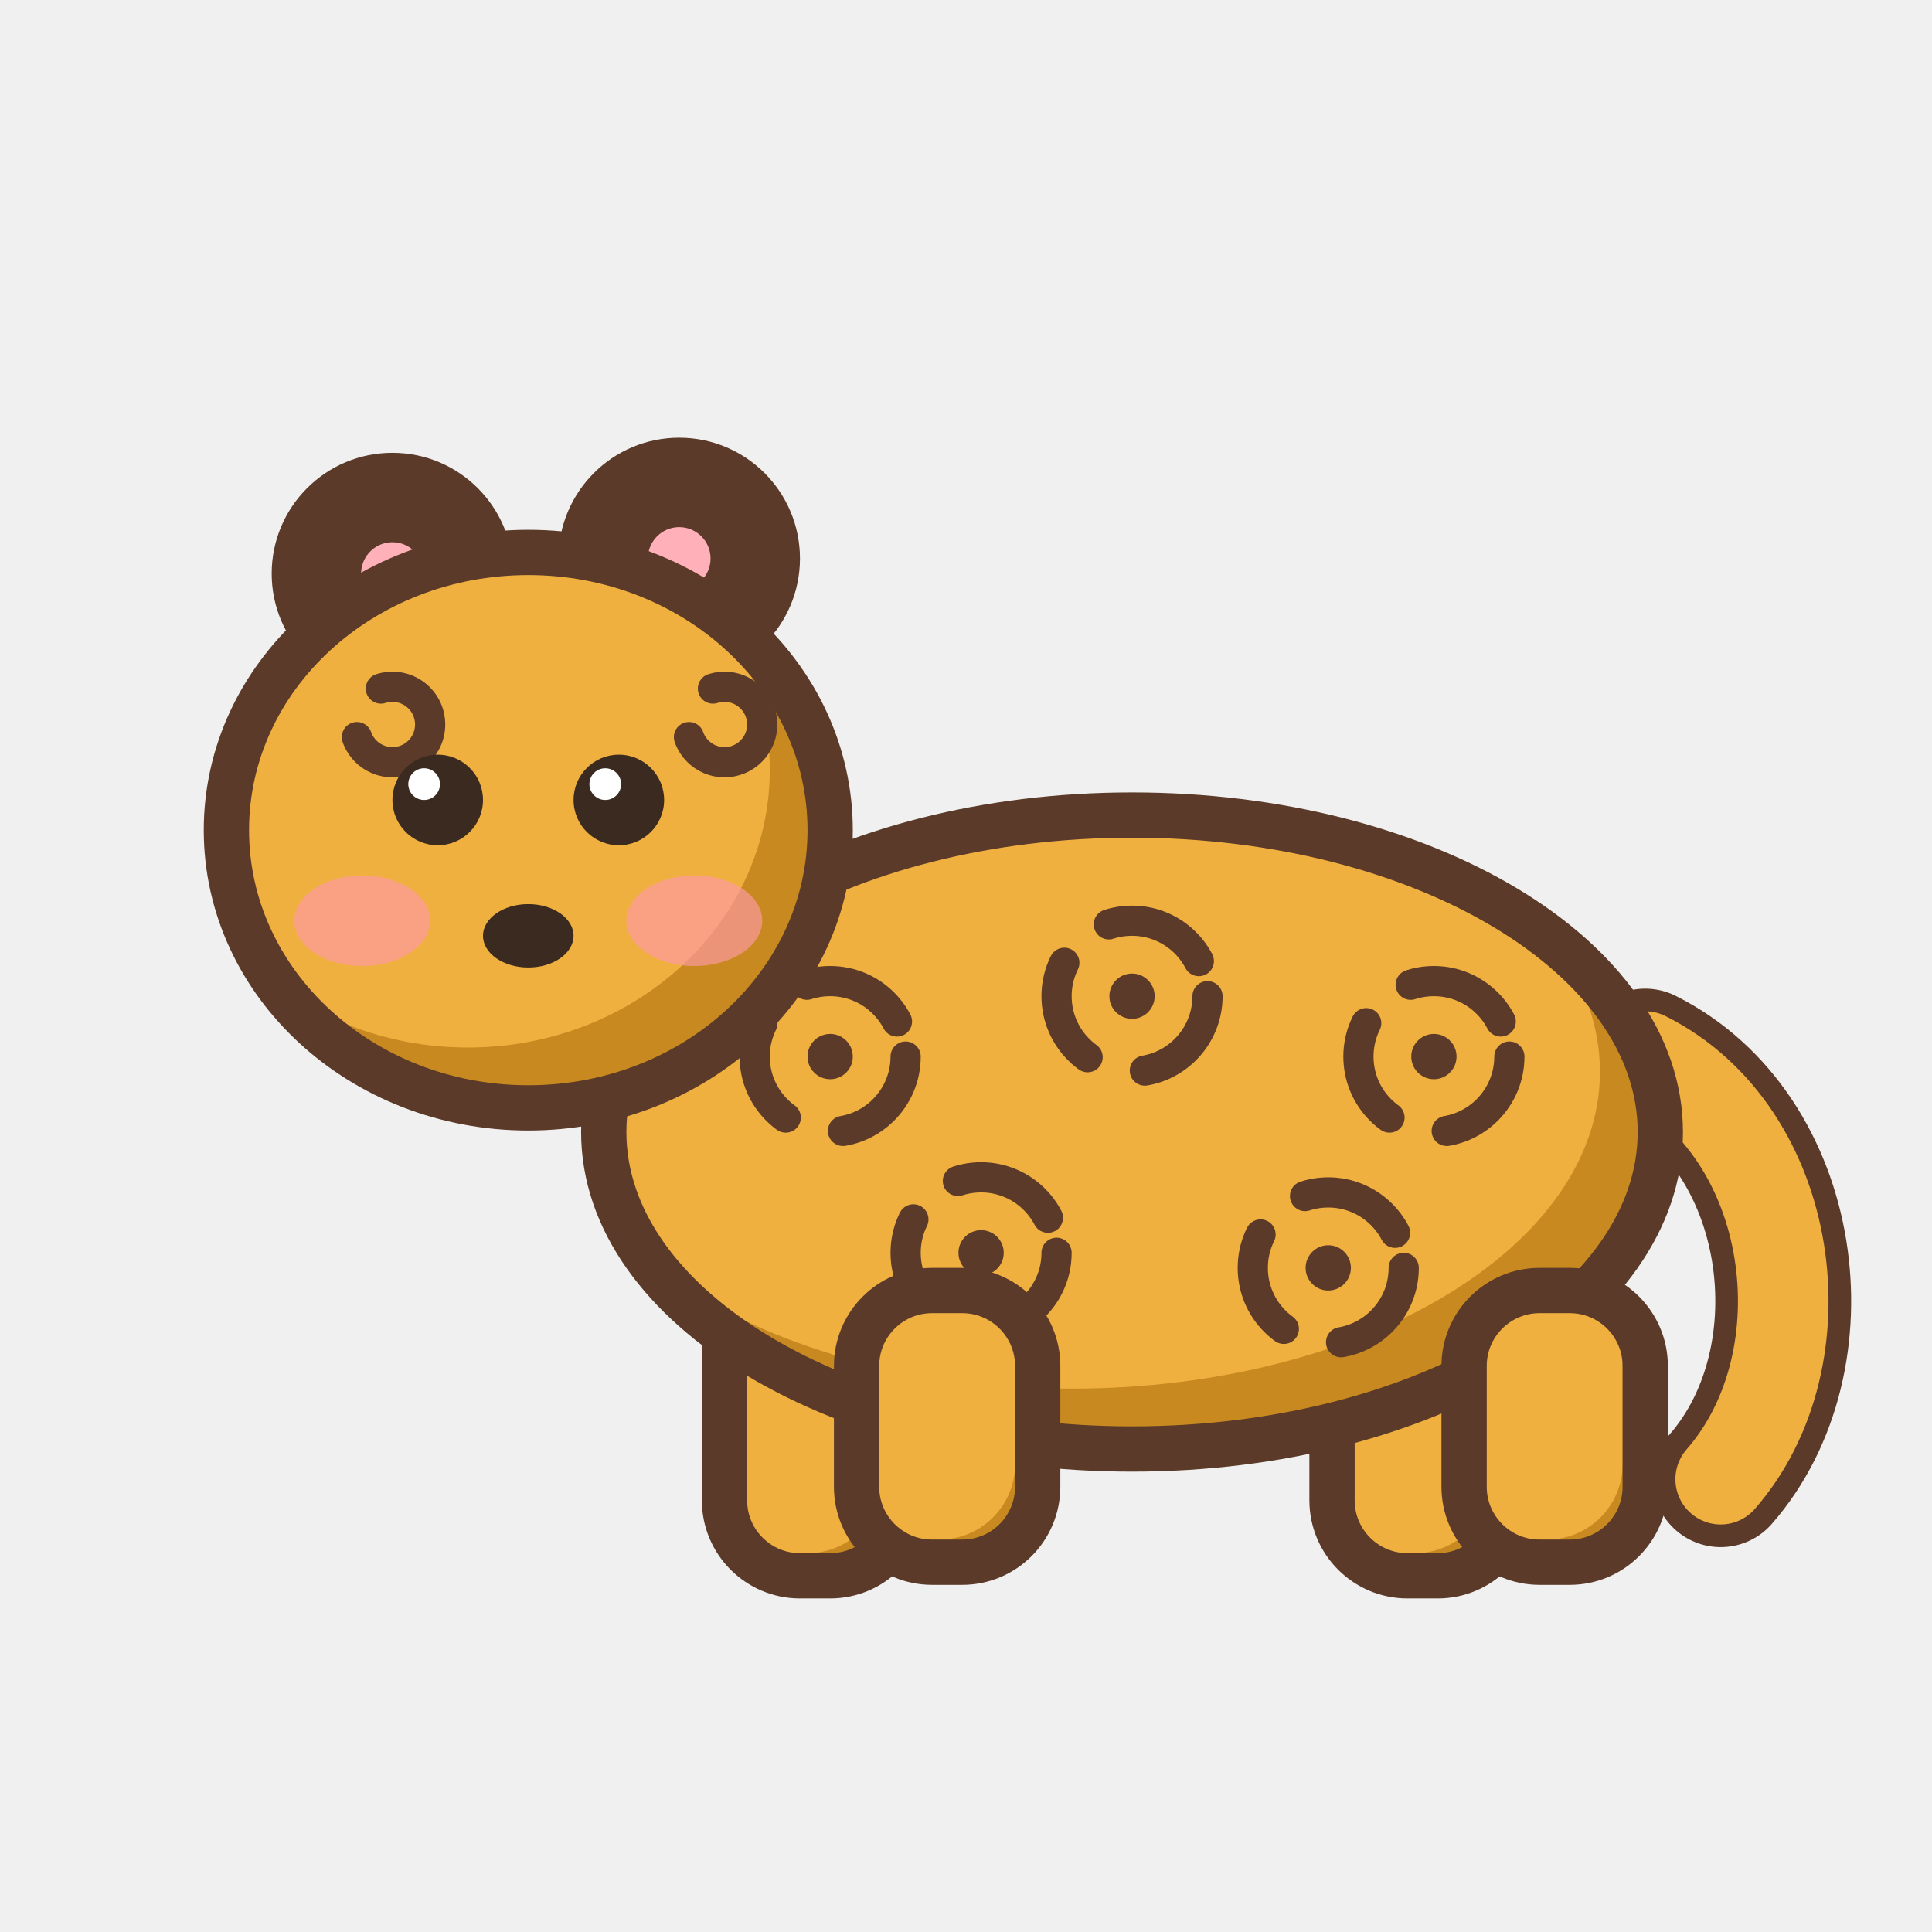
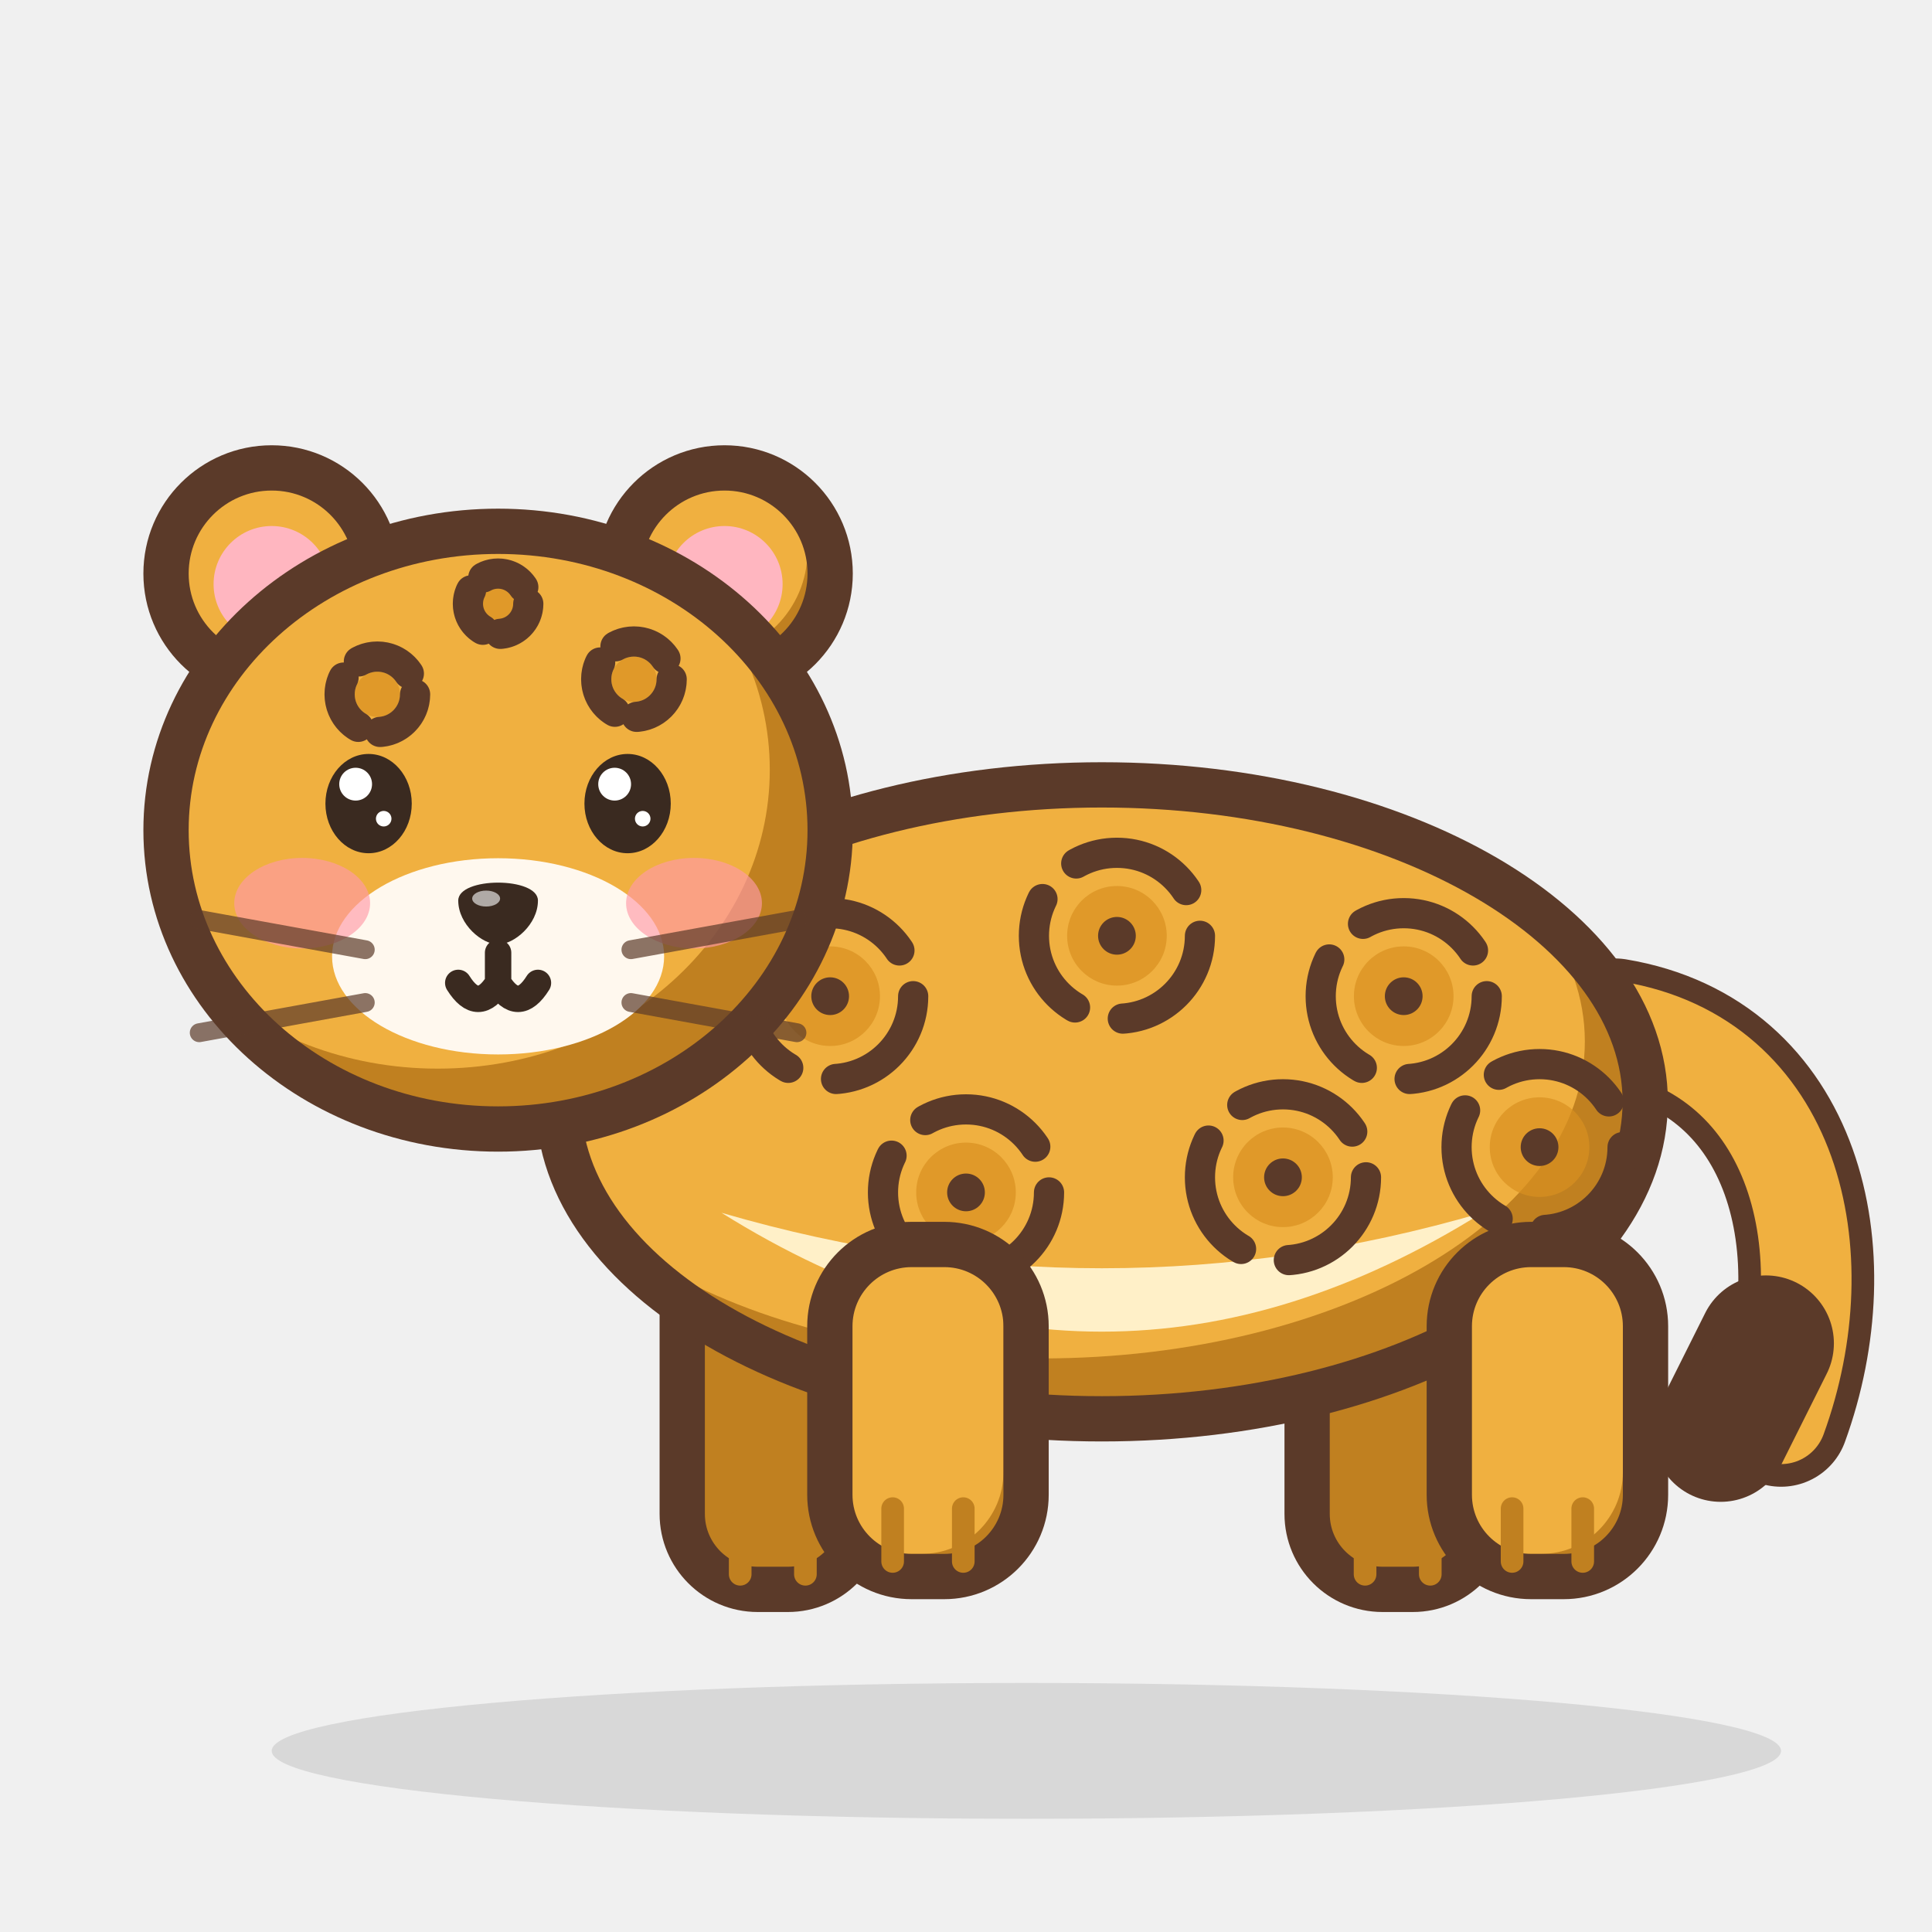
<svg xmlns="http://www.w3.org/2000/svg" viewBox="0 0 256 256">
  <g stroke="#5b3a29" stroke-width="6" stroke-linejoin="round" stroke-linecap="round" fill="none">
-     <path d="M218 140c20 10 24 40 10 56" fill="none" stroke="#5b3a29" stroke-width="18" />
-     <path d="M218 140c20 10 24 40 10 56" fill="none" stroke="#f0b040" stroke-width="12" />
+     <ellipse cx="136" cy="232" rx="100" ry="9" fill="#000" stroke="none" opacity=".1" />
+     <path d="M214 136c24 4 30 30 22 52" fill="none" stroke="#5b3a29" stroke-width="18" />
+     <path d="M214 136c24 4 30 30 22 52" fill="none" stroke="#f0b040" stroke-width="12" />
+     <path d="M234 178l-6 12" fill="none" stroke="#5b3a29" stroke-width="18" />
+     <path d="M234 178l-6 12" fill="none" stroke="#5b3a29" stroke-width="12" />
    <defs>
-       <path id="p15" d="M106.0 166.8h4a10 10 0 0 1 10 10v22a10 10 0 0 1 -10 10h-4a10 10 0 0 1 -10 -10v-22a10 10 0 0 1 10 -10z" />
+       <path id="p12" d="M100.4 158.6h4.0a10.0 10.0 0 0 1 10.0 10.0v32.0a10.0 10.0 0 0 1 -10.0 10.0h-4.0a10.0 10.0 0 0 1 -10.0 -10.0v-32.0a10.0 10.0 0 0 1 10.0 -10.0z" />
+       <clipPath id="cp12">
+         <use href="#p12" />
+       </clipPath>
+     </defs>
+     <use href="#p12" fill="#c08020" stroke="none" />
+     <g clip-path="url(#cp12)">
+       <use href="#p12" fill="#c08020" stroke="none" transform="translate(-3 -3)" />
+     </g>
+     <use href="#p12" fill="none" />
+     <path d="M98.08 201.6v7M106.72 201.6v7" fill="none" stroke="#c08020" stroke-width="3" />
+     <defs>
+       <path id="p13" d="M183.2 158.6h4.0a10.0 10.0 0 0 1 10.0 10.0v32.0a10.0 10.0 0 0 1 -10.0 10.0h-4.0a10.0 10.0 0 0 1 -10.0 -10.0v-32.0a10.0 10.0 0 0 1 10.0 -10.0z" />
+       <clipPath id="cp13">
+         <use href="#p13" />
+       </clipPath>
+     </defs>
+     <use href="#p13" fill="#c08020" stroke="none" />
+     <g clip-path="url(#cp13)">
+       <use href="#p13" fill="#c08020" stroke="none" transform="translate(-3 -3)" />
+     </g>
+     <use href="#p13" fill="none" />
+     <path d="M180.88 201.6v7M189.52 201.6v7" fill="none" stroke="#c08020" stroke-width="3" />
+     <defs>
+       <path id="p14" d="M74 146a72 42 0 1 0 144 0a72 42 0 1 0 -144 0z" />
+       <clipPath id="cp14">
+         <use href="#p14" />
+       </clipPath>
+     </defs>
+     <use href="#p14" fill="#c08020" stroke="none" />
+     <g clip-path="url(#cp14)">
+       <use href="#p14" fill="#f0b040" stroke="none" transform="translate(-8 -8)" />
+     </g>
+     <use href="#p14" fill="none" />
+     <path d="M95.6 160.7Q146 192.2 196.4 160.7Q146 175.4 95.6 160.7z" fill="#fff0c8" stroke="none" />
+     <circle cx="110" cy="132" r="6.6" fill="#d89020" stroke="none" opacity=".7" />
+     <circle cx="110" cy="132" r="11" fill="none" stroke="#5b3a29" stroke-width="4" stroke-dasharray="16.5 6.6" />
+     <circle cx="110" cy="132" r="2.5" fill="#5b3a29" stroke="none" />
+     <circle cx="148" cy="124" r="6.6" fill="#d89020" stroke="none" opacity=".7" />
+     <circle cx="148" cy="124" r="11" fill="none" stroke="#5b3a29" stroke-width="4" stroke-dasharray="16.5 6.6" />
+     <circle cx="148" cy="124" r="2.5" fill="#5b3a29" stroke="none" />
+     <circle cx="186" cy="132" r="6.6" fill="#d89020" stroke="none" opacity=".7" />
+     <circle cx="186" cy="132" r="11" fill="none" stroke="#5b3a29" stroke-width="4" stroke-dasharray="16.5 6.6" />
+     <circle cx="186" cy="132" r="2.5" fill="#5b3a29" stroke="none" />
+     <circle cx="128" cy="158" r="6.6" fill="#d89020" stroke="none" opacity=".7" />
+     <circle cx="128" cy="158" r="11" fill="none" stroke="#5b3a29" stroke-width="4" stroke-dasharray="16.5 6.6" />
+     <circle cx="128" cy="158" r="2.5" fill="#5b3a29" stroke="none" />
+     <circle cx="170" cy="156" r="6.6" fill="#d89020" stroke="none" opacity=".7" />
+     <circle cx="170" cy="156" r="11" fill="none" stroke="#5b3a29" stroke-width="4" stroke-dasharray="16.5 6.6" />
+     <circle cx="170" cy="156" r="2.5" fill="#5b3a29" stroke="none" />
+     <circle cx="204" cy="152" r="6.6" fill="#d89020" stroke="none" opacity=".7" />
+     <circle cx="204" cy="152" r="11" fill="none" stroke="#5b3a29" stroke-width="4" stroke-dasharray="16.5 6.6" />
+     <circle cx="204" cy="152" r="2.5" fill="#5b3a29" stroke="none" />
+     <defs>
+       <path id="p15" d="M120.793 164.9h4.333a10.833 10.833 0 0 1 10.833 10.833v22.333a10.833 10.833 0 0 1 -10.833 10.833h-4.333a10.833 10.833 0 0 1 -10.833 -10.833v-22.333a10.833 10.833 0 0 1 10.833 -10.833z" />
      <clipPath id="cp15">
        <use href="#p15" />
      </clipPath>
    </defs>
-     <use href="#p15" fill="#c88a20" stroke="none" />
+     <use href="#p15" fill="#c08020" stroke="none" />
    <g clip-path="url(#cp15)">
      <use href="#p15" fill="#f0b040" stroke="none" transform="translate(-3 -3)" />
    </g>
    <use href="#p15" fill="none" />
+     <path d="M118.28 199.9v7M127.64 199.9v7" fill="none" stroke="#c08020" stroke-width="3" />
    <defs>
-       <path id="p16" d="M186.5 166.8h4a10 10 0 0 1 10 10v22a10 10 0 0 1 -10 10h-4a10 10 0 0 1 -10 -10v-22a10 10 0 0 1 10 -10z" />
+       <path id="p16" d="M202.873 164.9h4.333a10.833 10.833 0 0 1 10.833 10.833v22.333a10.833 10.833 0 0 1 -10.833 10.833h-4.333a10.833 10.833 0 0 1 -10.833 -10.833v-22.333a10.833 10.833 0 0 1 10.833 -10.833z" />
      <clipPath id="cp16">
        <use href="#p16" />
      </clipPath>
    </defs>
-     <use href="#p16" fill="#c88a20" stroke="none" />
+     <use href="#p16" fill="#c08020" stroke="none" />
    <g clip-path="url(#cp16)">
      <use href="#p16" fill="#f0b040" stroke="none" transform="translate(-3 -3)" />
    </g>
    <use href="#p16" fill="none" />
+     <path d="M200.36 199.9v7M209.72 199.9v7" fill="none" stroke="#c08020" stroke-width="3" />
    <defs>
-       <path id="p17" d="M80 150a70 42 0 1 0 140 0a70 42 0 1 0 -140 0z" />
-       <clipPath id="cp17">
-         <use href="#p17" />
+       <path id="p9" d="M22 76a14 14 0 1 0 28 0a14 14 0 1 0 -28 0z" />
+       <clipPath id="cp9">
+         <use href="#p9" />
      </clipPath>
    </defs>
-     <use href="#p17" fill="#c88a20" stroke="none" />
-     <g clip-path="url(#cp17)">
-       <use href="#p17" fill="#f0b040" stroke="none" transform="translate(-8 -8)" />
+     <use href="#p9" fill="#c08020" stroke="none" />
+     <g clip-path="url(#cp9)">
+       <use href="#p9" fill="#f0b040" stroke="none" transform="translate(-3 -3)" />
    </g>
-     <use href="#p17" fill="none" />
-     <circle cx="110" cy="140" r="10" fill="none" stroke="#5b3a29" stroke-width="4" stroke-dasharray="14 8" />
-     <circle cx="150" cy="132" r="10" fill="none" stroke="#5b3a29" stroke-width="4" stroke-dasharray="14 8" />
-     <circle cx="190" cy="140" r="10" fill="none" stroke="#5b3a29" stroke-width="4" stroke-dasharray="14 8" />
-     <circle cx="130" cy="166" r="10" fill="none" stroke="#5b3a29" stroke-width="4" stroke-dasharray="14 8" />
-     <circle cx="176" cy="168" r="10" fill="none" stroke="#5b3a29" stroke-width="4" stroke-dasharray="14 8" />
-     <circle cx="110" cy="140" r="3" fill="#5b3a29" stroke="none" opacity="1" />
-     <circle cx="150" cy="132" r="3" fill="#5b3a29" stroke="none" opacity="1" />
-     <circle cx="190" cy="140" r="3" fill="#5b3a29" stroke="none" opacity="1" />
-     <circle cx="130" cy="166" r="3" fill="#5b3a29" stroke="none" opacity="1" />
-     <circle cx="176" cy="168" r="3" fill="#5b3a29" stroke="none" opacity="1" />
+     <use href="#p9" fill="none" />
+     <circle cx="36" cy="77.4" r="7.7" fill="#ffb6c0" stroke="none" />
    <defs>
-       <path id="p18" d="M123.5 171.0h4a10 10 0 0 1 10 10v16a10 10 0 0 1 -10 10h-4a10 10 0 0 1 -10 -10v-16a10 10 0 0 1 10 -10z" />
-       <clipPath id="cp18">
-         <use href="#p18" />
+       <path id="p10" d="M82 76a14 14 0 1 0 28 0a14 14 0 1 0 -28 0z" />
+       <clipPath id="cp10">
+         <use href="#p10" />
      </clipPath>
    </defs>
-     <use href="#p18" fill="#c88a20" stroke="none" />
-     <g clip-path="url(#cp18)">
-       <use href="#p18" fill="#f0b040" stroke="none" transform="translate(-3 -3)" />
+     <use href="#p10" fill="#c08020" stroke="none" />
+     <g clip-path="url(#cp10)">
+       <use href="#p10" fill="#f0b040" stroke="none" transform="translate(-3 -3)" />
    </g>
-     <use href="#p18" fill="none" />
+     <use href="#p10" fill="none" />
+     <circle cx="96" cy="77.4" r="7.7" fill="#ffb6c0" stroke="none" />
    <defs>
-       <path id="p19" d="M204.0 171.0h4a10 10 0 0 1 10 10v16a10 10 0 0 1 -10 10h-4a10 10 0 0 1 -10 -10v-16a10 10 0 0 1 10 -10z" />
-       <clipPath id="cp19">
-         <use href="#p19" />
+       <path id="p11" d="M22 110a44 39.6 0 1 0 88 0a44 39.6 0 1 0 -88 0z" />
+       <clipPath id="cp11">
+         <use href="#p11" />
      </clipPath>
    </defs>
-     <use href="#p19" fill="#c88a20" stroke="none" />
-     <g clip-path="url(#cp19)">
-       <use href="#p19" fill="#f0b040" stroke="none" transform="translate(-3 -3)" />
+     <use href="#p11" fill="#c08020" stroke="none" />
+     <g clip-path="url(#cp11)">
+       <use href="#p11" fill="#f0b040" stroke="none" transform="translate(-8 -8)" />
    </g>
-     <use href="#p19" fill="none" />
-     <defs>
-       <path id="p13" d="M39 76a13 13 0 1 0 26 0a13 13 0 1 0 -26 0z" />
-       <clipPath id="cp13">
-         <use href="#p13" />
-       </clipPath>
-     </defs>
-     <use href="#p13" fill="#c88a20" stroke="none" />
-     <g clip-path="url(#cp13)">
-       <use href="#p13" fill="#f0b040" stroke="none" transform="translate(-3 -3)" />
-     </g>
-     <use href="#p13" fill="none" />
-     <path d="M44.85 76a7.15 7.15 0 1 0 14.3 0a7.15 7.15 0 1 0 -14.3 0z" fill="#ffb0b8" />
-     <defs>
-       <path id="p14" d="M77 74a13 13 0 1 0 26 0a13 13 0 1 0 -26 0z" />
-       <clipPath id="cp14">
-         <use href="#p14" />
-       </clipPath>
-     </defs>
-     <use href="#p14" fill="#c88a20" stroke="none" />
-     <g clip-path="url(#cp14)">
-       <use href="#p14" fill="#f0b040" stroke="none" transform="translate(-3 -3)" />
-     </g>
-     <use href="#p14" fill="none" />
-     <path d="M82.85 74a7.15 7.15 0 1 0 14.3 0a7.15 7.15 0 1 0 -14.3 0z" fill="#ffb0b8" />
-     <defs>
-       <path id="p20" d="M30 110a40 36.8 0 1 0 80 0a40 36.8 0 1 0 -80 0z" />
-       <clipPath id="cp20">
-         <use href="#p20" />
-       </clipPath>
-     </defs>
-     <use href="#p20" fill="#c88a20" stroke="none" />
-     <g clip-path="url(#cp20)">
-       <use href="#p20" fill="#f0b040" stroke="none" transform="translate(-8 -8)" />
-     </g>
-     <use href="#p20" fill="none" />
-     <ellipse cx="70" cy="124" rx="6" ry="4.2" fill="#3a2a20" stroke="none" />
-     <circle cx="52" cy="96" r="5" fill="none" stroke="#5b3a29" stroke-width="4" stroke-dasharray="14 8" />
-     <circle cx="96" cy="96" r="5" fill="none" stroke="#5b3a29" stroke-width="4" stroke-dasharray="14 8" />
-     <circle cx="58.0" cy="106.0" r="6" fill="#3a2a20" stroke="none" />
-     <circle cx="56.2" cy="103.9" r="2.1" fill="#fff" stroke="none" />
-     <circle cx="82.0" cy="106.0" r="6" fill="#3a2a20" stroke="none" />
-     <circle cx="80.2" cy="103.9" r="2.1" fill="#fff" stroke="none" />
-     <ellipse cx="48.0" cy="122.0" rx="9" ry="6" fill="#ff9aa8" stroke="none" opacity=".65" />
-     <ellipse cx="92.0" cy="122.0" rx="9" ry="6" fill="#ff9aa8" stroke="none" opacity=".65" />
+     <use href="#p11" fill="none" />
+     <circle cx="50" cy="92" r="3.0" fill="#d89020" stroke="none" opacity=".7" />
+     <circle cx="50" cy="92" r="5" fill="none" stroke="#5b3a29" stroke-width="4" stroke-dasharray="7.5 3.0" />
+     <circle cx="84" cy="90" r="3.0" fill="#d89020" stroke="none" opacity=".7" />
+     <circle cx="84" cy="90" r="5" fill="none" stroke="#5b3a29" stroke-width="4" stroke-dasharray="7.5 3.0" />
+     <circle cx="66" cy="80" r="2.4" fill="#d89020" stroke="none" opacity=".7" />
+     <circle cx="66" cy="80" r="4" fill="none" stroke="#5b3a29" stroke-width="4" stroke-dasharray="6.0 2.4" />
+     <ellipse cx="66" cy="126.72" rx="22" ry="13" fill="#fff8ee" stroke="none" />
+     <ellipse cx="48.84" cy="106.48" rx="5.72" ry="6.578" fill="#3a2a20" stroke="none" />
+     <circle cx="47.124" cy="103.906" r="2.174" fill="#fff" stroke="none" />
+     <circle cx="50.842" cy="108.482" r="1.03" fill="#fff" stroke="none" />
+     <ellipse cx="83.16" cy="106.48" rx="5.72" ry="6.578" fill="#3a2a20" stroke="none" />
+     <circle cx="81.444" cy="103.906" r="2.174" fill="#fff" stroke="none" />
+     <circle cx="85.162" cy="108.482" r="1.03" fill="#fff" stroke="none" />
+     <ellipse cx="40.04" cy="119.68" rx="9" ry="6" fill="#ff9aa8" stroke="none" opacity=".65" />
+     <ellipse cx="91.96" cy="119.68" rx="9" ry="6" fill="#ff9aa8" stroke="none" opacity=".65" />
+     <path d="M60.72 119.328c0-3.168 10.56-3.168 10.56 0s-3.168 5.808-5.28 5.808-5.28-2.64-5.28-5.808z" fill="#3a2a20" stroke="none" />
+     <ellipse cx="64.416" cy="119.064" rx="1.848" ry="1.056" fill="#fff" stroke="none" opacity=".6" />
+     <path d="M66 126.24v4M60.72 130.24q2.64 4.224 5.28 0q2.64 4.224 5.28 0" fill="none" stroke="#3a2a20" stroke-width="3.5" />
+     <path d="M48.4 125.84l-22-4M48.4 132.84l-22 4M83.6 125.84l22-4M83.6 132.84l22 4" fill="none" stroke="#5b3a29" stroke-width="2.5" opacity="0.7" />
  </g>
</svg>
